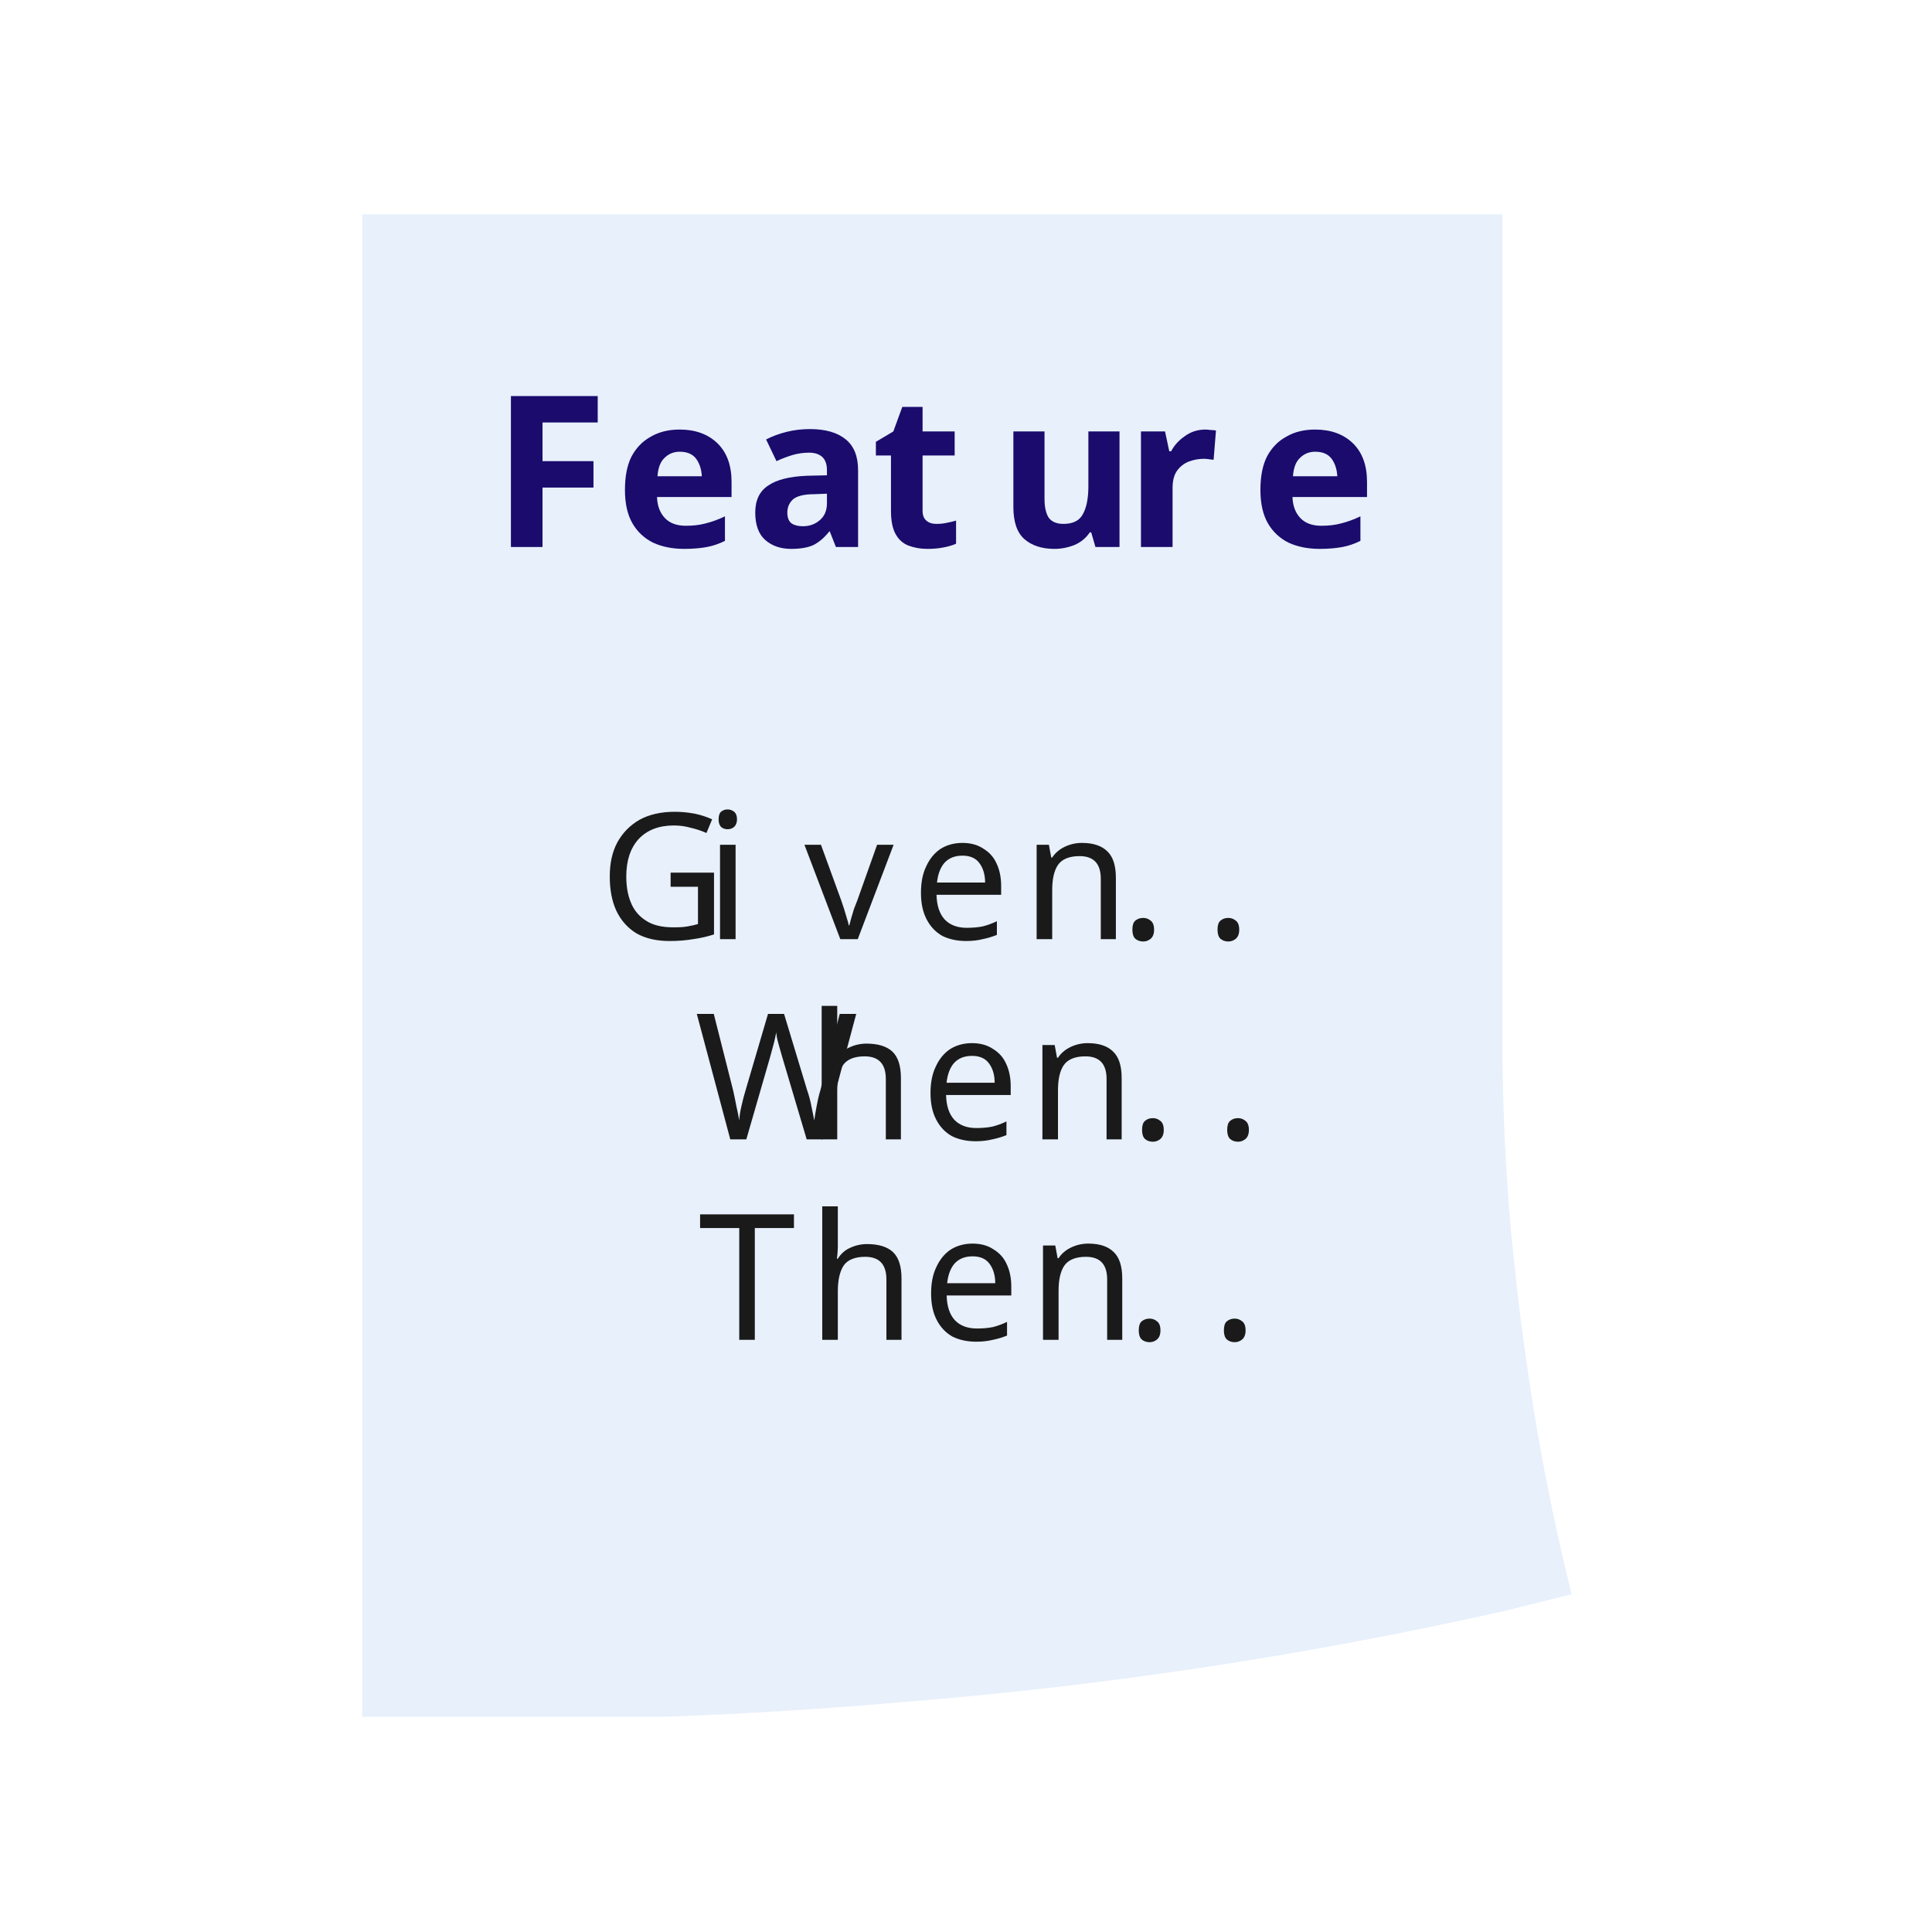
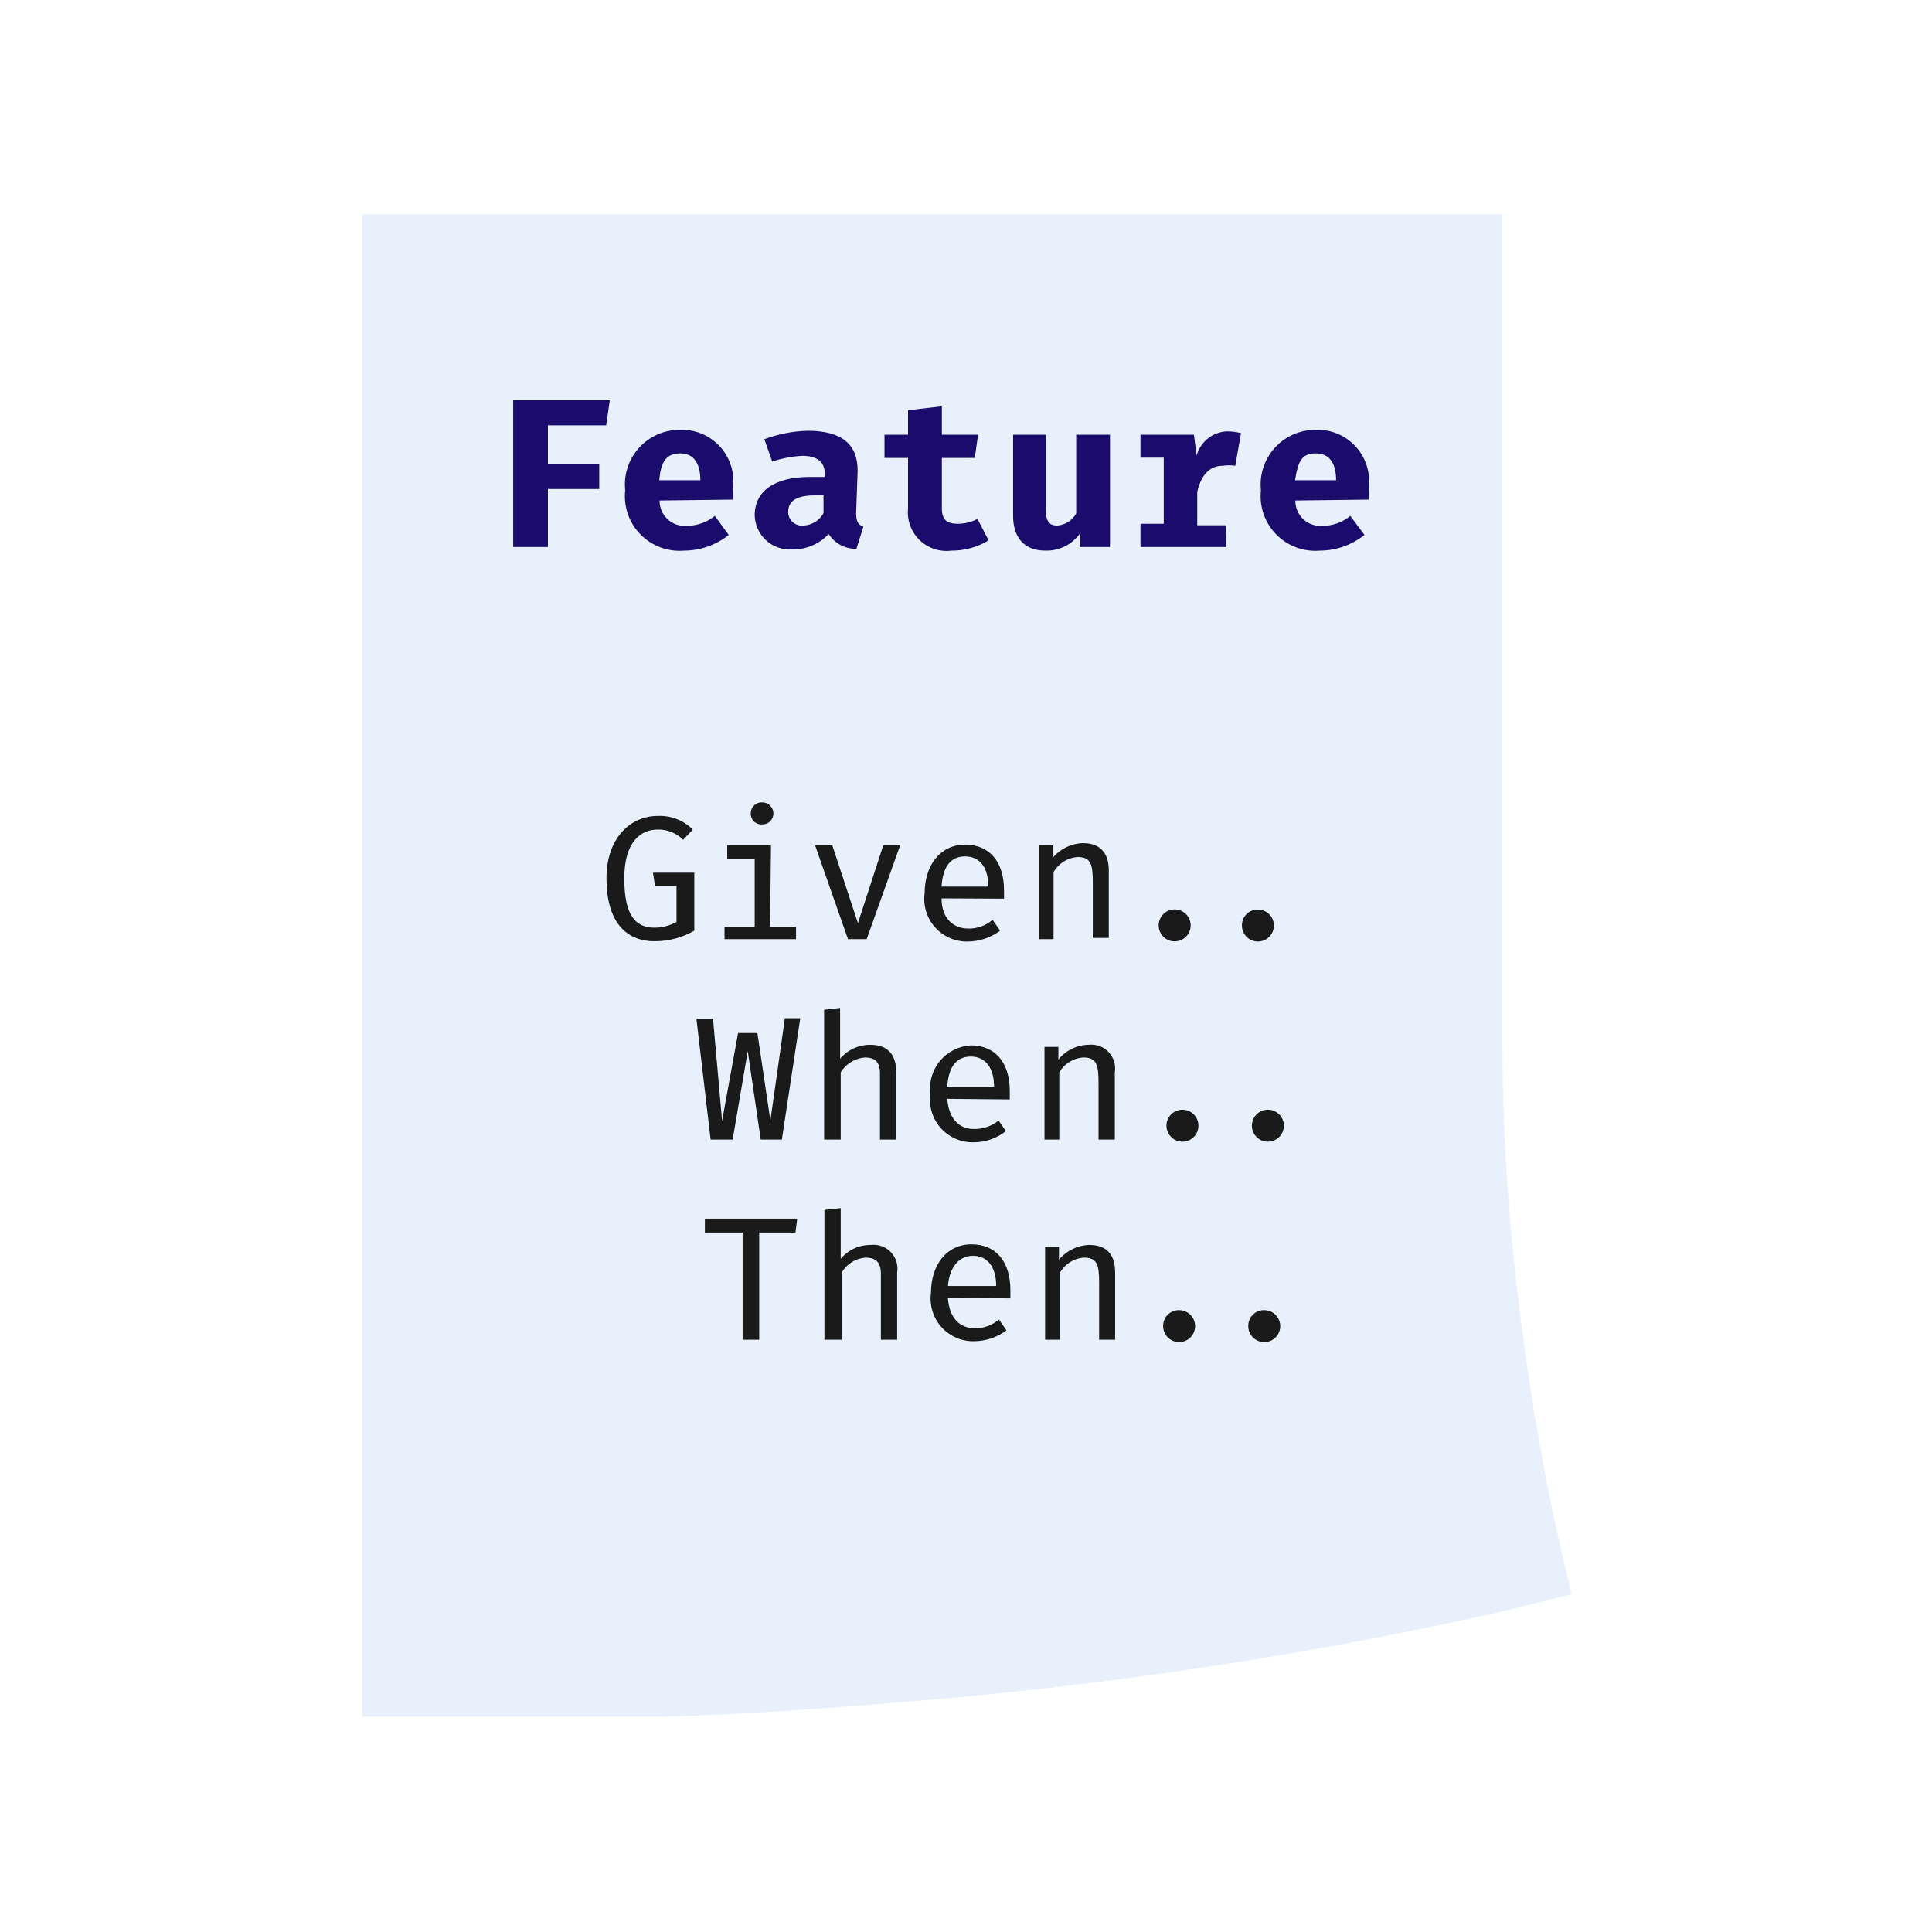
<svg xmlns="http://www.w3.org/2000/svg" id="main" viewBox="0 0 64 64">
  <defs>
-     <style>.cls-1{fill:#e7f0fb;}.cls-2{font-size:5.83px;fill:#1a1a1a;font-family:FiraMonoOT, Fira Mono OT;}.cls-3{letter-spacing:0em;}.cls-4{letter-spacing:-0.03em;}.cls-5{letter-spacing:0.01em;}.cls-6{letter-spacing:0.03em;}.cls-7{letter-spacing:-0.04em;}.cls-8{letter-spacing:-0.12em;}.cls-9{letter-spacing:0.04em;}.cls-10{letter-spacing:-0.02em;}.cls-11{letter-spacing:0.02em;}.cls-12{letter-spacing:-0.04em;}.cls-13{letter-spacing:0em;}.cls-14{font-size:7px;fill:#1a0b6d;font-family:FiraMonoOT-Bold, Fira Mono OT;font-weight:700;}.cls-15{letter-spacing:-0.02em;}.cls-16{letter-spacing:0.02em;}.cls-17{letter-spacing:-0.01em;}.cls-18{letter-spacing:0em;}.cls-19{letter-spacing:0em;}.cls-20{letter-spacing:0em;}</style>
+     <style>.cls-1{fill:#e7f0fb;}.cls-2{fill:#1a1a1a;}.cls-3{fill:#1a0b6d;}</style>
  </defs>
  <path class="cls-1" d="M52.06,52.81l-2.29.57a142.77,142.77,0,0,1-19.84,3q-4.11.36-8,.49H12V7.1H49.77V34.53c0,2,.09,4.11.29,6.32.12,1.24.26,2.51.44,3.79A76,76,0,0,0,52.06,52.81Z" />
-   <text class="cls-2" transform="translate(19.84 31.11)">
-     <tspan class="cls-3">G</tspan>
-     <tspan class="cls-4" x="3.51" y="0">i</tspan>
-     <tspan class="cls-5" x="6.81" y="0">v</tspan>
-     <tspan class="cls-6" x="10.34" y="0">e</tspan>
-     <tspan class="cls-7" x="14" y="0">n</tspan>
-     <tspan class="cls-8" x="17.25" y="0">.</tspan>
-     <tspan x="20.07" y="0">.</tspan>
-     <tspan x="-0.32" y="6.63"> </tspan>
-     <tspan class="cls-9" x="3.18" y="6.63">W</tspan>
-     <tspan class="cls-6" x="6.88" y="6.63">he</tspan>
-     <tspan class="cls-10" x="14.19" y="6.63">n</tspan>
-     <tspan class="cls-8" x="17.57" y="6.63">.</tspan>
-     <tspan x="20.39" y="6.63">.</tspan>
-     <tspan x="-0.21" y="13.27"> </tspan>
-     <tspan class="cls-11" x="3.29" y="13.27">T</tspan>
-     <tspan class="cls-6" x="6.9" y="13.27">he</tspan>
-     <tspan class="cls-12" x="14.21" y="13.27">n</tspan>
-     <tspan class="cls-8" x="17.46" y="13.27">.</tspan>
-     <tspan class="cls-13" x="20.28" y="13.27">.</tspan>
-   </text>
-   <text class="cls-14" transform="translate(16.3 18.12)">
-     <tspan class="cls-15">F</tspan>
-     <tspan class="cls-16" x="4.09" y="0">e</tspan>
-     <tspan class="cls-17" x="8.42" y="0">a</tspan>
-     <tspan class="cls-18" x="12.56" y="0">t</tspan>
-     <tspan class="cls-19" x="16.74" y="0">u</tspan>
-     <tspan class="cls-20" x="20.95" y="0">r</tspan>
-     <tspan x="25.14" y="0">e</tspan>
-   </text>
+   <path class="cls-2" d="M20.09,29.1c0-1.38.83-2.07,1.69-2.07a1.54,1.54,0,0,1,1.17.45l-.32.34a1.15,1.15,0,0,0-.84-.34c-.57,0-1.11.41-1.11,1.62s.36,1.63,1,1.63a1.5,1.5,0,0,0,.73-.19V29.35H21.7l-.07-.44H23v1.92a2.6,2.6,0,0,1-1.32.35C20.7,31.18,20.09,30.49,20.09,29.1Z" />
+   <path class="cls-2" d="M25.51,30.7h.86v.41H24V30.7H25V28.46h-.91V28h1.45Zm-.27-3.39a.35.35,0,0,1-.37-.36.36.36,0,0,1,.37-.37.37.37,0,0,1,.38.37A.36.36,0,0,1,25.24,27.31Z" />
+   <path class="cls-2" d="M28.71,31.11h-.62L27,28h.57l.85,2.58h0L29.26,28h.56Z" />
+   <path class="cls-2" d="M31.19,29.76c0,.68.41,1,.88,1a1.19,1.19,0,0,0,.81-.29l.25.36a1.81,1.81,0,0,1-1.07.36,1.41,1.41,0,0,1-1.43-1.6c0-.93.52-1.61,1.34-1.61s1.29.58,1.29,1.52c0,.1,0,.2,0,.27Zm0-.39h1.55c0-.64-.29-1-.77-1S31.23,28.71,31.19,29.37Z" />
+   <path class="cls-2" d="M34.41,31.11V28h.46l0,.42a1.35,1.35,0,0,1,1-.49c.59,0,.86.34.86.91v2.23h-.53V29.23c0-.6-.06-.84-.51-.84a1,1,0,0,0-.79.5v2.22Z" />
+   <path class="cls-2" d="M38.84,30.13a.53.53,0,1,1,0,1.05.53.53,0,0,1,0-1.05Z" />
+   <path class="cls-2" d="M41.67,30.13a.53.53,0,1,1-.53.52A.52.52,0,0,1,41.67,30.13Z" />
+   <path class="cls-2" d="M25.9,37.75h-.7l-.43-2.93h0l-.5,2.93h-.73l-.47-4h.55l.3,3.38h0l.53-2.91h.64l.43,2.9h0L26,33.73h.51Z" />
+   <path class="cls-2" d="M27.3,37.75v-4.3l.53-.06v1.68a1.3,1.3,0,0,1,1-.46c.59,0,.86.34.86.91v2.23h-.54v-2.2c0-.37-.16-.52-.51-.52a1.05,1.05,0,0,0-.79.49v2.23Z" />
+   <path class="cls-2" d="M31.38,36.4c.05.68.41,1,.88,1a1.27,1.27,0,0,0,.82-.28l.24.35a1.71,1.71,0,0,1-1.07.37,1.41,1.41,0,0,1-1.43-1.6,1.43,1.43,0,0,1,1.34-1.61c.81,0,1.29.57,1.29,1.51,0,.11,0,.21,0,.28Zm0-.4h1.55c0-.63-.29-1-.77-1S31.42,35.34,31.38,36Z" />
+   <path class="cls-2" d="M34.6,37.75V34.68h.46l0,.42a1.31,1.31,0,0,1,1-.49.79.79,0,0,1,.87.91v2.23h-.54V35.87c0-.6-.06-.84-.51-.84a1,1,0,0,0-.79.49v2.23Z" />
+   <path class="cls-2" d="M39.17,36.76a.53.53,0,0,1,.53.53.53.53,0,1,1-1.06,0A.53.53,0,0,1,39.17,36.76Z" />
+   <path class="cls-2" d="M42,36.76a.53.53,0,0,1,.53.53.53.53,0,0,1-1.06,0A.53.53,0,0,1,42,36.76Z" />
+   <path class="cls-2" d="M25.15,40.83v3.55H24.6V40.83H23.35v-.46h3.06l-.06.46Z" />
+   <path class="cls-2" d="M27.31,44.38v-4.3l.54-.06V41.7a1.28,1.28,0,0,1,1-.46.79.79,0,0,1,.87.91v2.23h-.54V42.19c0-.37-.16-.53-.51-.53a1,1,0,0,0-.79.5v2.22Z" />
+   <path class="cls-2" d="M31.4,43c.05.68.41,1,.88,1a1.19,1.19,0,0,0,.81-.29l.25.36a1.81,1.81,0,0,1-1.07.36,1.41,1.41,0,0,1-1.43-1.6c0-.93.52-1.61,1.34-1.61s1.29.58,1.29,1.52c0,.1,0,.2,0,.27Zm0-.4H33c0-.63-.29-1-.77-1S31.44,42,31.4,42.63Z" />
+   <path class="cls-2" d="M34.62,44.38V41.31h.46l0,.42a1.35,1.35,0,0,1,1-.49c.6,0,.86.34.86.91v2.23h-.53V42.5c0-.6-.06-.84-.51-.84a1,1,0,0,0-.79.5v2.22Z" />
+   <path class="cls-2" d="M39.06,43.4a.53.53,0,1,1-.53.52A.52.52,0,0,1,39.06,43.4Z" />
+   <path class="cls-2" d="M41.88,43.4a.53.53,0,1,1-.53.52A.52.52,0,0,1,41.88,43.4Z" />
+   <path class="cls-3" d="M18.15,14.09v1.27h1.7v.84h-1.7v1.92H17V13.26h3.2l-.12.83Z" />
+   <path class="cls-3" d="M21.85,16.58a.83.83,0,0,0,.89.84,1.5,1.5,0,0,0,.94-.33l.46.63a2.38,2.38,0,0,1-1.48.52,1.81,1.81,0,0,1-1.95-2,1.81,1.81,0,0,1,1.81-2,1.7,1.7,0,0,1,1.76,1.91,2.55,2.55,0,0,1,0,.4Zm0-.67h1.35c0-.52-.19-.89-.66-.89S21.89,15.29,21.84,15.91Z" />
+   <path class="cls-3" d="M28.36,17c0,.28.07.38.24.45l-.23.73a1.07,1.07,0,0,1-.92-.49,1.61,1.61,0,0,1-1.22.51A1.16,1.16,0,0,1,25,17.07c0-.81.67-1.27,1.82-1.27h.5v-.13c0-.38-.28-.57-.74-.57a3.79,3.79,0,0,0-1,.19l-.26-.74a4.45,4.45,0,0,1,1.43-.28c1.14,0,1.66.45,1.66,1.32Zm-1.08,0v-.59H27c-.61,0-.89.18-.89.55a.45.45,0,0,0,.49.45A.8.8,0,0,0,27.28,17Z" />
+   <path class="cls-3" d="M32.75,17.9a2.32,2.32,0,0,1-1.23.34,1.28,1.28,0,0,1-1.44-1.4V15.17H29.3V14.4h.78v-.81l1.12-.13v.94h1.2l-.11.77H31.2v1.67c0,.37.16.51.53.51a1.42,1.42,0,0,0,.65-.16Z" />
+   <path class="cls-3" d="M34.65,14.4v2.54c0,.36.14.47.37.47a.79.79,0,0,0,.63-.4V14.4h1.12v3.72h-1l0-.44a1.36,1.36,0,0,1-1.14.56c-.72,0-1.07-.45-1.07-1.16V14.4Z" />
+   <path class="cls-3" d="M40.62,18.12H37.78v-.77h.77V15.16h-.77V14.4h1.77l.09.69a1.09,1.09,0,0,1,1-.8,1.78,1.78,0,0,1,.47.06l-.19,1.08a1.42,1.42,0,0,0-.42,0c-.47,0-.73.37-.84.87v1.1h.94Z" />
+   <path class="cls-3" d="M42.91,16.58a.83.83,0,0,0,.89.84,1.45,1.45,0,0,0,.93-.33l.47.63a2.38,2.38,0,0,1-1.48.52,1.81,1.81,0,0,1-1.95-2,1.81,1.81,0,0,1,1.81-2,1.7,1.7,0,0,1,1.76,1.91,2.55,2.55,0,0,1,0,.4Zm0-.67h1.35c0-.52-.19-.89-.67-.89S43,15.29,42.9,15.91Z" />
</svg>
